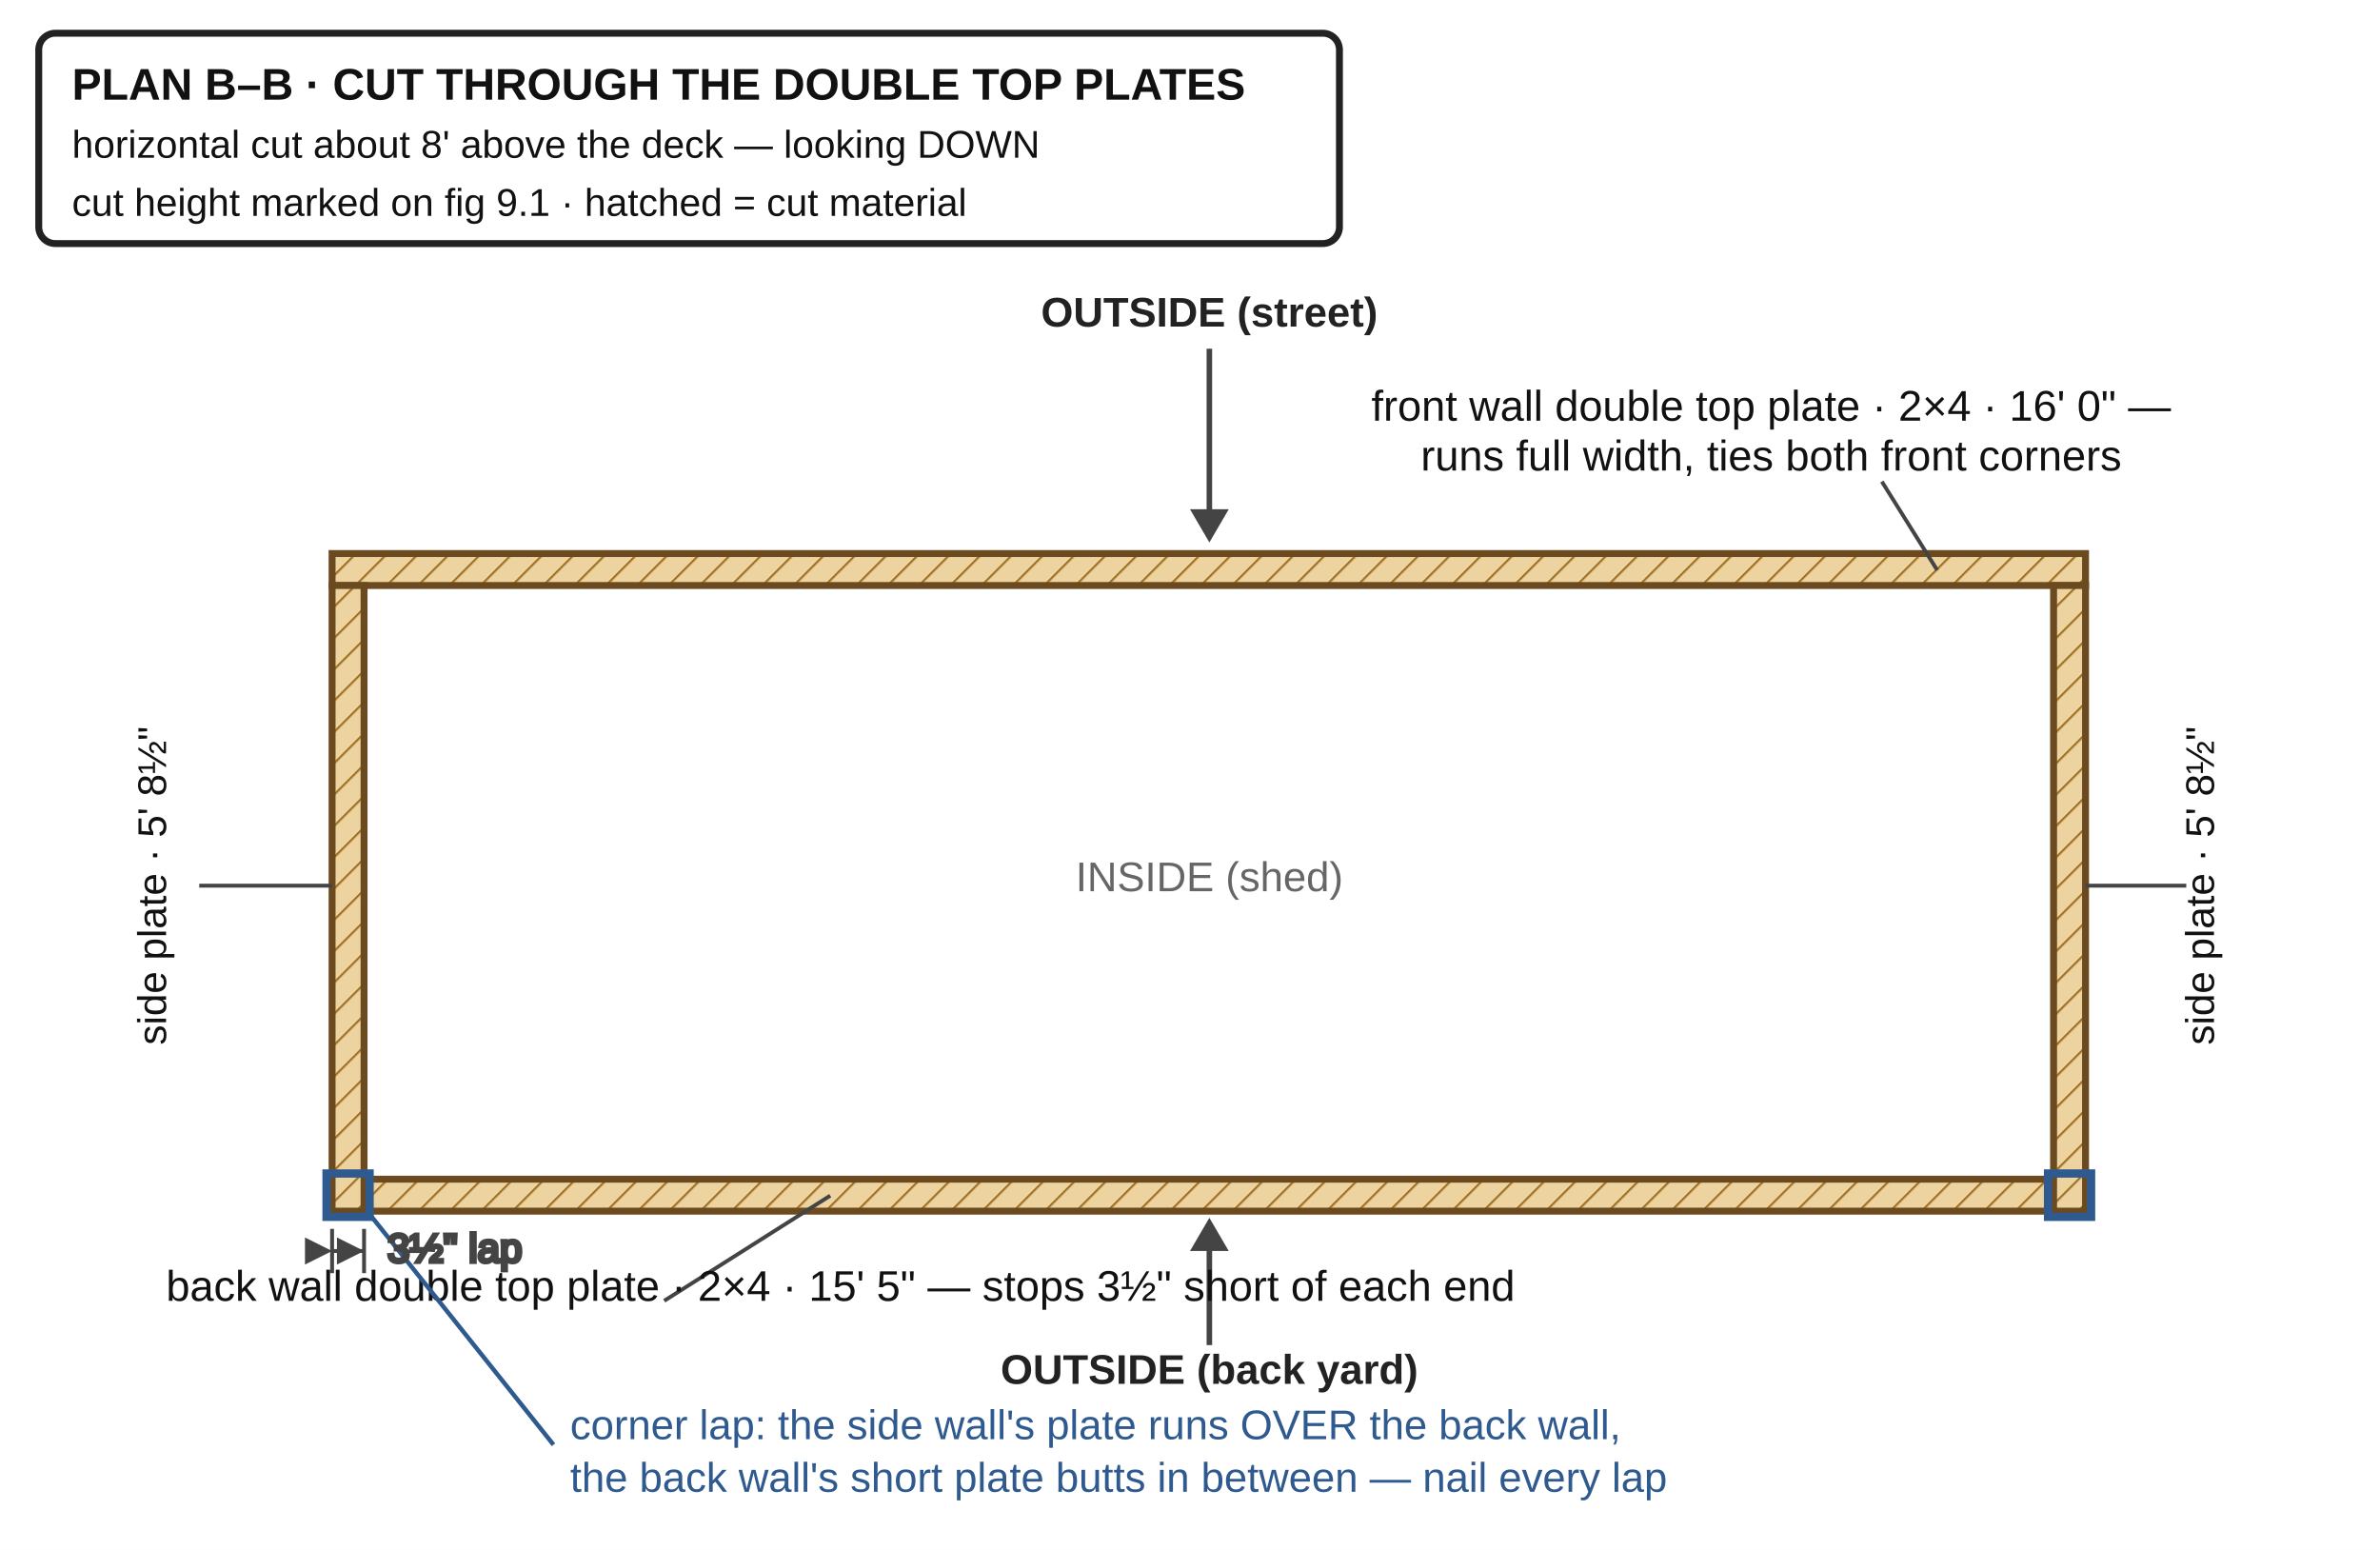
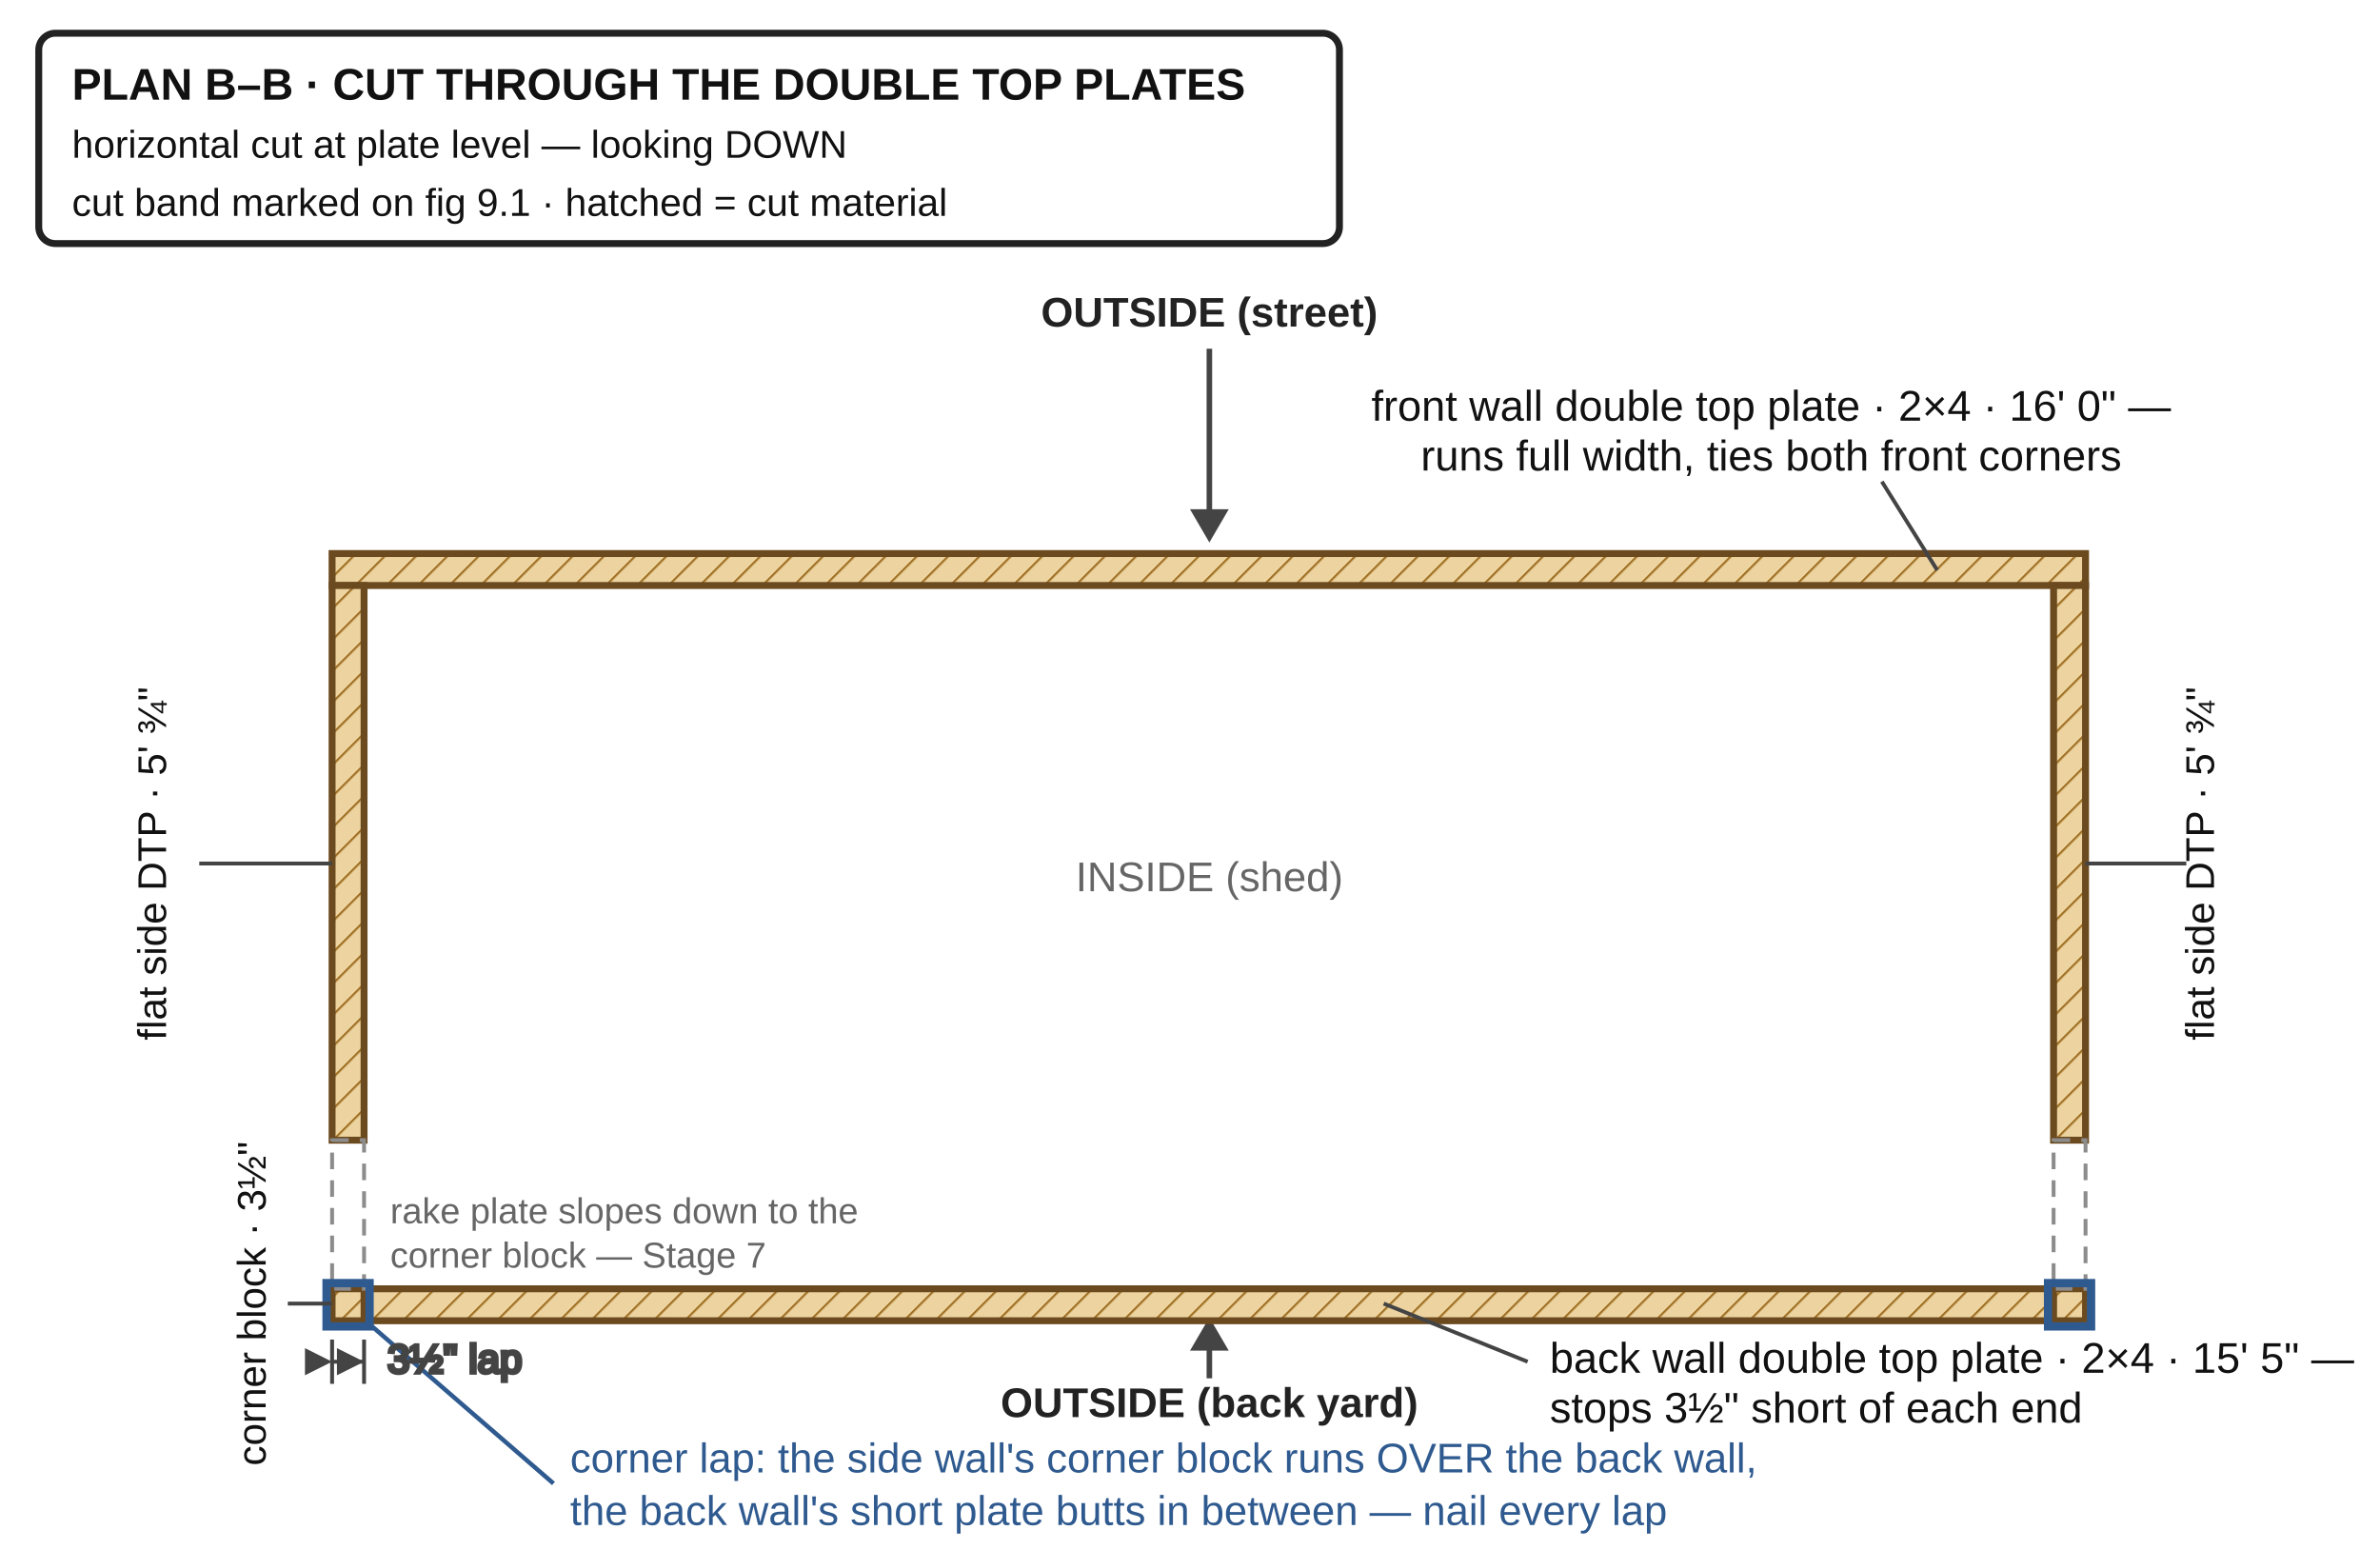
<svg xmlns="http://www.w3.org/2000/svg" viewBox="0 0 860 560" font-family="Arial, Helvetica, sans-serif">
  <defs>
    <pattern id="hatch" width="8" height="8" patternUnits="userSpaceOnUse" patternTransform="rotate(45)">
      <rect width="8" height="8" fill="#ecd3a0" />
      <line x1="0" y1="0" x2="0" y2="8" stroke="#a5772c" stroke-width="1.6" />
    </pattern>
    <marker id="dimd" markerWidth="9" markerHeight="9" refX="7" refY="3.5" orient="auto">
      <path d="M0,0 L7,3.5 L0,7 z" fill="#444" />
    </marker>
  </defs>
  <rect x="0" y="0" width="860" height="560" fill="#ffffff" />
  <g>
    <rect x="14" y="12" width="470" height="76" fill="#ffffff" stroke="#222" stroke-width="2.5" rx="6" />
    <text x="26" y="36" font-size="16" font-weight="bold" fill="#111">PLAN B–B · CUT THROUGH THE DOUBLE TOP PLATES</text>
-     <text x="26" y="57" font-size="14" fill="#111">horizontal cut about 8' above the deck — looking DOWN</text>
-     <text x="26" y="78" font-size="14" fill="#111">cut height marked on fig 9.1 · hatched = cut material</text>
+     <text x="26" y="57" font-size="14" fill="#111">horizontal cut at plate level — looking DOWN</text>
+     <text x="26" y="78" font-size="14" fill="#111">cut band marked on fig 9.1 · hatched = cut material</text>
  </g>
  <g font-size="15" fill="#222">
    <text x="437" y="118" text-anchor="middle" font-weight="bold">OUTSIDE (street)</text>
    <line x1="437" y1="126" x2="437" y2="188" stroke="#444" stroke-width="2" />
    <path d="M430,184 L437,196 L444,184 z" fill="#444" />
    <text x="437" y="322" text-anchor="middle" fill="#666">INSIDE (shed)</text>
-     <text x="437" y="500" text-anchor="middle" font-weight="bold">OUTSIDE (back yard)</text>
-     <line x1="437" y1="486" x2="437" y2="448" stroke="#444" stroke-width="2" />
-     <path d="M430,452 L437,440 L444,452 z" fill="#444" />
+     <text x="437" y="512" text-anchor="middle" font-weight="bold">OUTSIDE (back yard)</text>
+     <line x1="437" y1="498" x2="437" y2="484" stroke="#444" stroke-width="2" />
+     <path d="M430,488 L437,476 L444,488 z" fill="#444" />
  </g>
  <g stroke="#6b4a1f" stroke-width="2.5">
    <rect x="120" y="200" width="633.6" height="11.55" fill="url(#hatch)" />
-     <rect x="131.55" y="426.05" width="610.5" height="11.55" fill="url(#hatch)" />
-     <rect x="120" y="211.55" width="11.55" height="226.05" fill="url(#hatch)" />
-     <rect x="742.05" y="211.55" width="11.55" height="226.05" fill="url(#hatch)" />
+     <rect x="131.55" y="465.65" width="610.5" height="11.55" fill="url(#hatch)" />
+     <rect x="120" y="211.55" width="11.55" height="200.41" fill="url(#hatch)" />
+     <rect x="742.05" y="211.55" width="11.55" height="200.41" fill="url(#hatch)" />
+     <rect x="120" y="465.65" width="11.55" height="11.55" fill="url(#hatch)" />
+     <rect x="742.05" y="465.65" width="11.55" height="11.55" fill="url(#hatch)" />
  </g>
+   <g fill="none" stroke="#8c8c8c" stroke-width="1.4" stroke-dasharray="6,4">
+     <rect x="120" y="411.96" width="11.55" height="53.69" />
+     <rect x="742.05" y="411.96" width="11.55" height="53.69" />
+   </g>
+   <text x="141" y="442" font-size="13" fill="#666">rake plate slopes down to the</text>
+   <text x="141" y="458" font-size="13" fill="#666">corner block — Stage 7</text>
  <g fill="none" stroke="#2f5a8f" stroke-width="3">
-     <rect x="118" y="424" width="15.55" height="15.65" />
-     <rect x="740.05" y="424" width="15.55" height="15.65" />
+     <rect x="118" y="463.6" width="15.55" height="15.65" />
+     <rect x="740.05" y="463.6" width="15.55" height="15.65" />
  </g>
  <g font-size="15.5" fill="#111">
    <line x1="700" y1="206" x2="680" y2="174" stroke="#444" stroke-width="1.4" />
    <text x="640" y="152" text-anchor="middle">front wall double top plate · 2×4 · 16' 0" —</text>
    <text x="640" y="170" text-anchor="middle">runs full width, ties both front corners</text>
-     <line x1="300" y1="432" x2="240" y2="470" stroke="#444" stroke-width="1.4" />
-     <text x="60" y="470">back wall double top plate · 2×4 · 15' 5" — stops 3½" short of each end</text>
-     <line x1="120" y1="320" x2="72" y2="320" stroke="#444" stroke-width="1.4" />
-     <text x="60" y="320" text-anchor="middle" transform="rotate(-90,60,320)" font-size="14.5">side plate · 5' 8½"</text>
-     <line x1="753.6" y1="320" x2="790" y2="320" stroke="#444" stroke-width="1.4" />
-     <text x="800" y="320" text-anchor="middle" transform="rotate(-90,800,320)" font-size="14.5">side plate · 5' 8½"</text>
+     <line x1="500" y1="471" x2="552" y2="492" stroke="#444" stroke-width="1.4" />
+     <text x="560" y="496">back wall double top plate · 2×4 · 15' 5" —</text>
+     <text x="560" y="514">stops 3½" short of each end</text>
+     <line x1="120" y1="312" x2="72" y2="312" stroke="#444" stroke-width="1.4" />
+     <text x="60" y="312" text-anchor="middle" transform="rotate(-90,60,312)" font-size="14.5">flat side DTP · 5' ¾"</text>
+     <line x1="753.6" y1="312" x2="790" y2="312" stroke="#444" stroke-width="1.4" />
+     <text x="800" y="312" text-anchor="middle" transform="rotate(-90,800,312)" font-size="14.5">flat side DTP · 5' ¾"</text>
+     <line x1="120" y1="471" x2="104" y2="471" stroke="#444" stroke-width="1.4" />
+     <text x="96" y="471" text-anchor="middle" transform="rotate(-90,96,471)" font-size="14.5">corner block · 3½"</text>
  </g>
  <g font-size="15" fill="#2f5a8f">
-     <line x1="133" y1="438" x2="200" y2="522" stroke="#2f5a8f" stroke-width="1.6" />
-     <text x="206" y="520">corner lap: the side wall's plate runs OVER the back wall,</text>
-     <text x="206" y="539">the back wall's short plate butts in between — nail every lap</text>
+     <line x1="133" y1="478" x2="200" y2="536" stroke="#2f5a8f" stroke-width="1.6" />
+     <text x="206" y="532">corner lap: the side wall's corner block runs OVER the back wall,</text>
+     <text x="206" y="551">the back wall's short plate butts in between — nail every lap</text>
  </g>
  <g stroke="#444" stroke-width="1.4" font-size="14.5" fill="#222">
-     <line x1="120" y1="452" x2="131.55" y2="452" marker-start="url(#dimd)" marker-end="url(#dimd)" />
-     <line x1="120" y1="444" x2="120" y2="460" />
-     <line x1="131.55" y1="444" x2="131.55" y2="460" />
-     <text x="140" y="456">3½" lap</text>
+     <line x1="120" y1="492" x2="131.55" y2="492" marker-start="url(#dimd)" marker-end="url(#dimd)" />
+     <line x1="120" y1="484" x2="120" y2="500" />
+     <line x1="131.55" y1="484" x2="131.55" y2="500" />
+     <text x="140" y="496">3½" lap</text>
  </g>
</svg>
